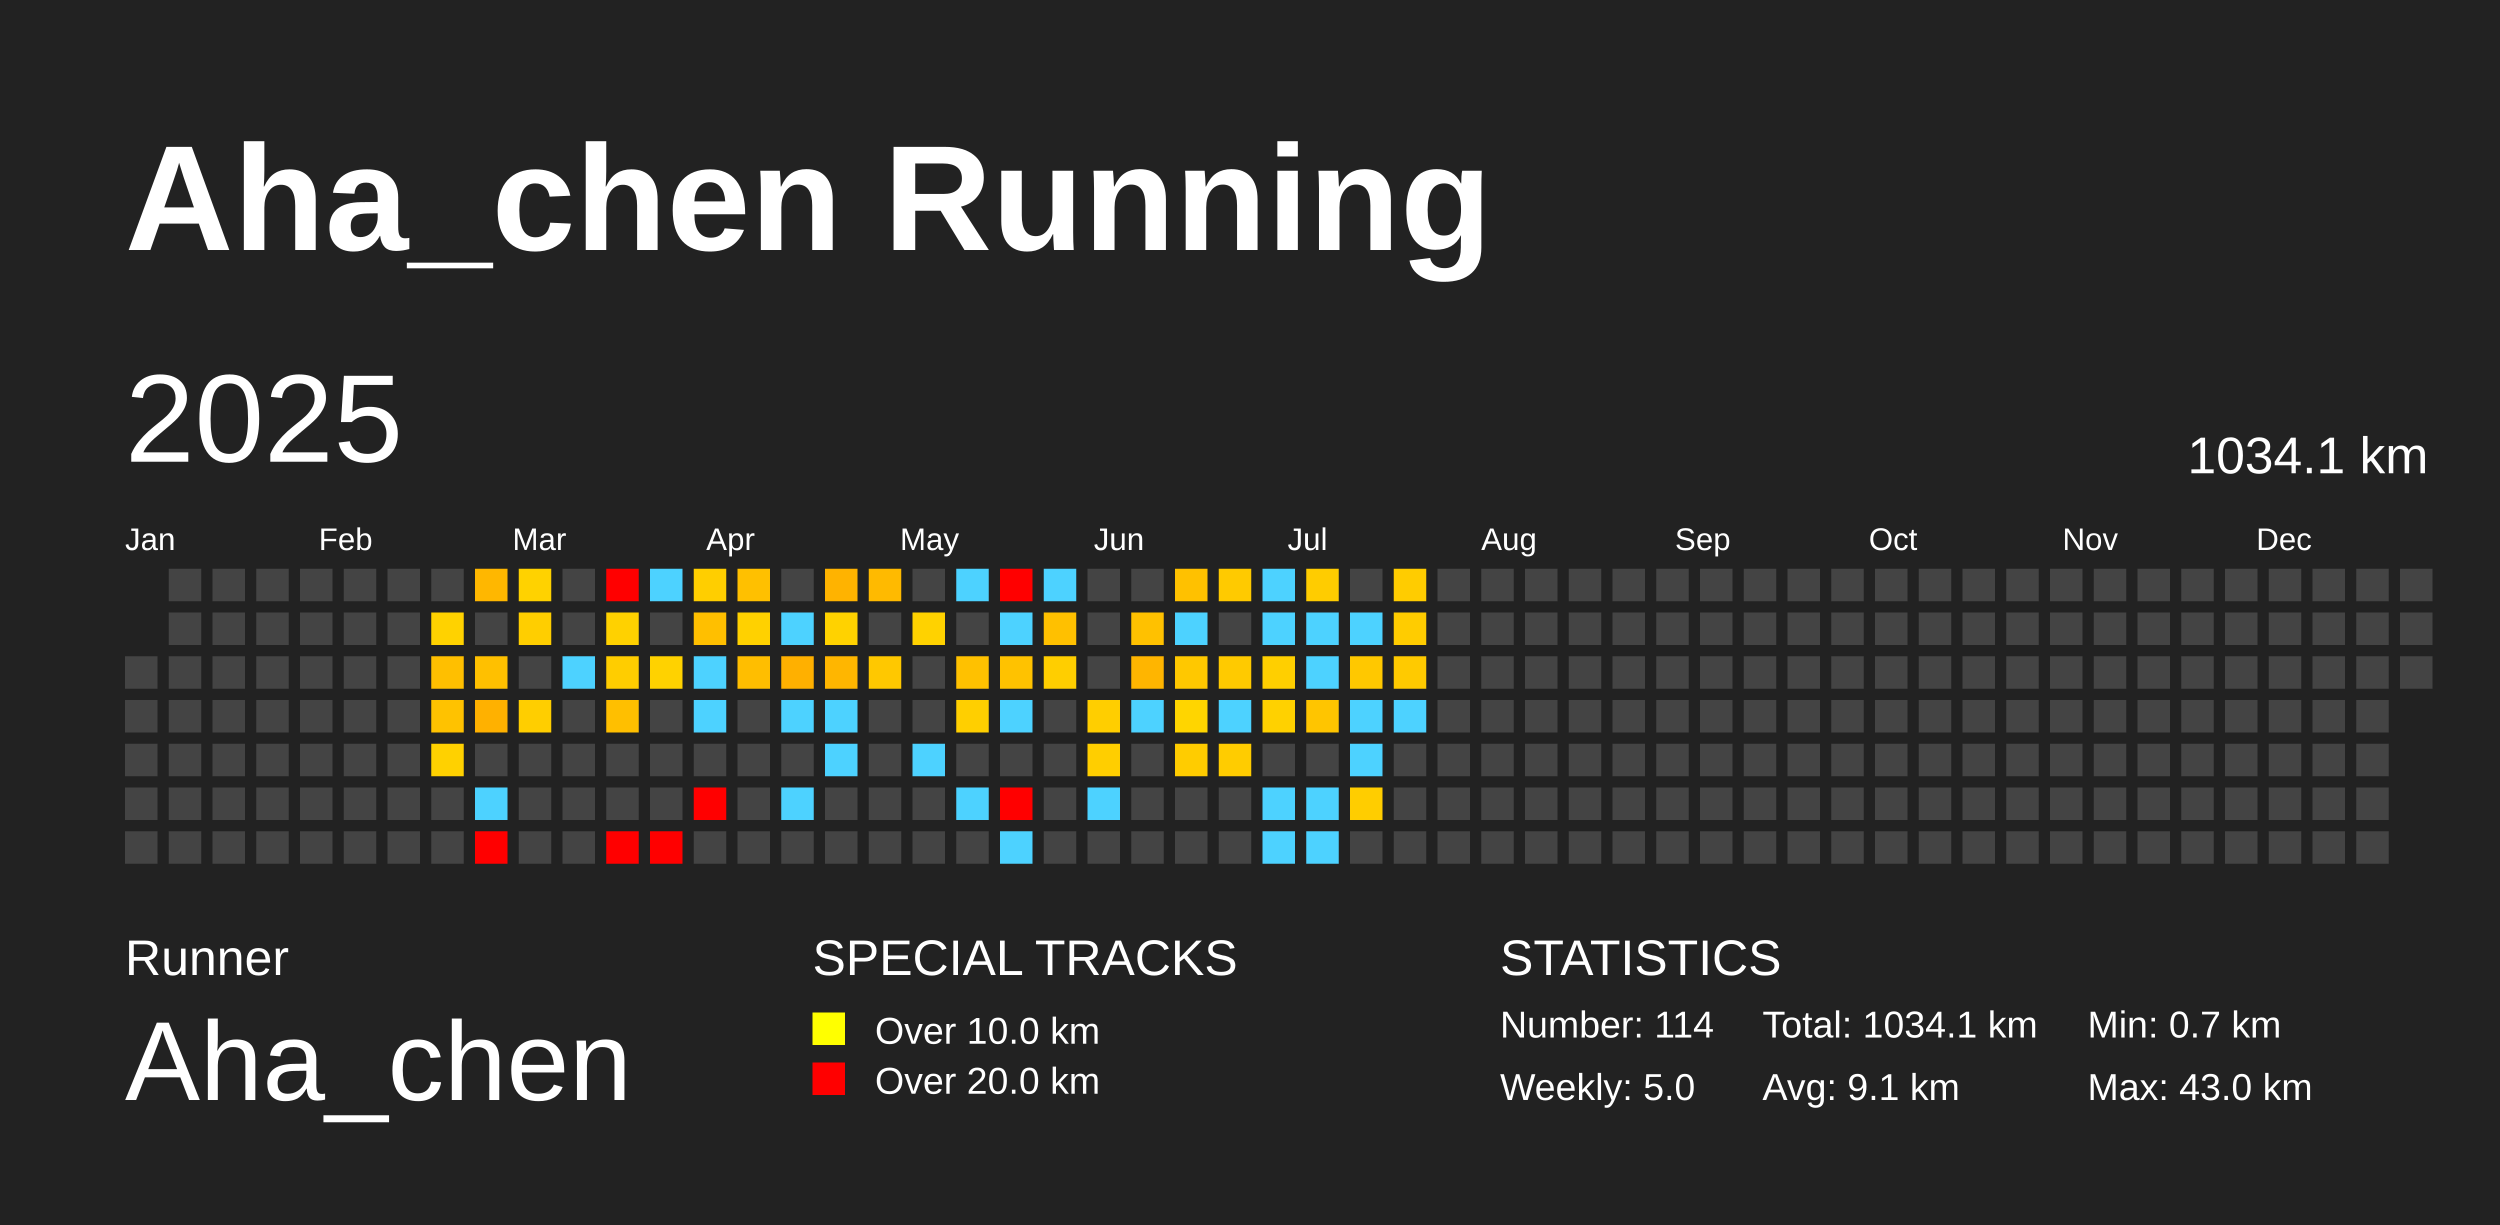
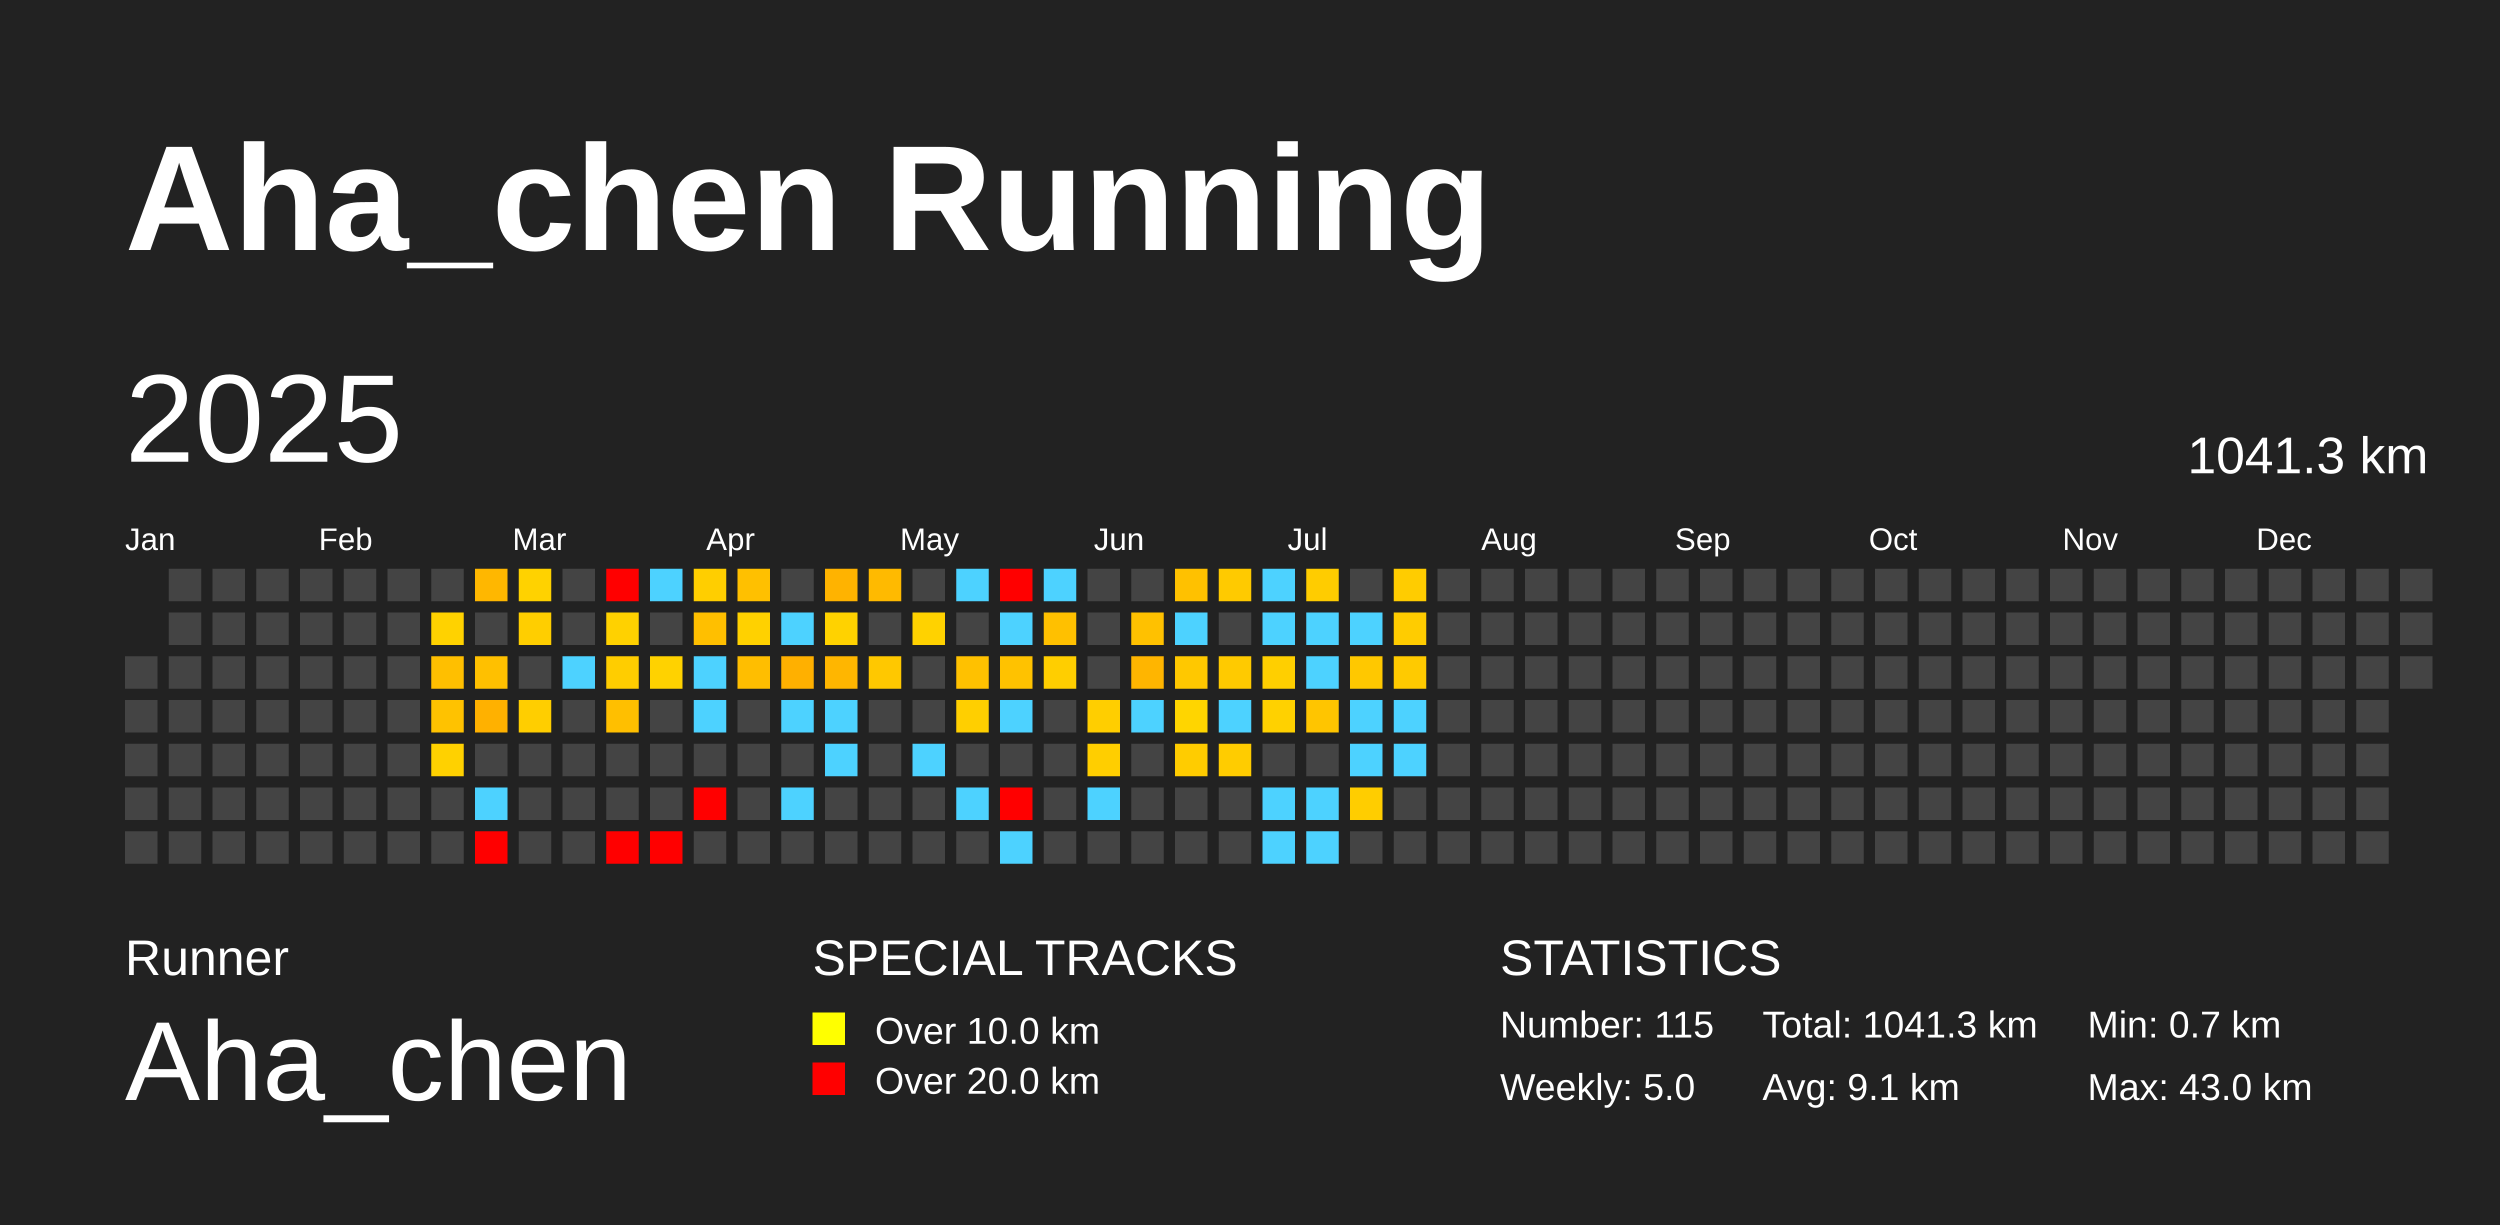
<svg xmlns="http://www.w3.org/2000/svg" baseProfile="full" height="98mm" version="1.1" viewBox="0,0,200,98" width="200mm">
  <defs />
  <rect fill="#222222" height="98" width="200" x="0" y="0" />
  <text fill="#FFFFFF" style="font-size:12px; font-family:Arial; font-weight:bold;" x="10" y="20">Aha_chen Running</text>
  <text fill="#FFFFFF" style="font-size:4px; font-family:Arial" x="10" y="78">Runner</text>
  <text fill="#FFFFFF" style="font-size:9px; font-family:Arial" x="10" y="88">Aha_chen</text>
  <text fill="#FFFFFF" style="font-size:4px; font-family:Arial" x="65" y="78">SPECIAL TRACKS</text>
  <rect fill="yellow" height="2.6" width="2.6" x="65" y="81" />
  <text fill="#FFFFFF" style="font-size:3px; font-family:Arial" x="70" y="83.5">Over 10.0 km</text>
  <rect fill="red" height="2.6" width="2.6" x="65" y="85" />
  <text fill="#FFFFFF" style="font-size:3px; font-family:Arial" x="70" y="87.5">Over 20.0 km</text>
  <text fill="#FFFFFF" style="font-size:4px; font-family:Arial" x="120" y="78">STATISTICS</text>
-   <text fill="#FFFFFF" style="font-size:3px; font-family:Arial" x="120" y="83">Number: 114</text>
+   <text fill="#FFFFFF" style="font-size:3px; font-family:Arial" x="120" y="83">Number: 115</text>
  <text fill="#FFFFFF" style="font-size:3px; font-family:Arial" x="120" y="88">Weekly: 5.0</text>
-   <text fill="#FFFFFF" style="font-size:3px; font-family:Arial" x="141" y="83">Total: 1034.1 km</text>
+   <text fill="#FFFFFF" style="font-size:3px; font-family:Arial" x="141" y="83">Total: 1041.3 km</text>
  <text fill="#FFFFFF" style="font-size:3px; font-family:Arial" x="141" y="88">Avg: 9.1 km</text>
  <text fill="#FFFFFF" style="font-size:3px; font-family:Arial" x="167" y="83">Min: 0.7 km</text>
  <text fill="#FFFFFF" style="font-size:3px; font-family:Arial" x="167" y="88">Max: 43.0 km</text>
  <text dominant-baseline="hanging" fill="#FFFFFF" style="font-size:10.0px; font-family:Arial;" x="10" y="30">2025</text>
-   <text dominant-baseline="hanging" fill="#FFFFFF" style="font-size:4.125px; font-family:Arial;" x="175" y="35">1034.1 km</text>
+   <text dominant-baseline="hanging" fill="#FFFFFF" style="font-size:4.125px; font-family:Arial;" x="175" y="35">1041.3 km</text>
  <text fill="#FFFFFF" style="font-size:2.5px; font-family:Arial" x="10.0" y="44">Jan</text>
  <text fill="#FFFFFF" style="font-size:2.5px; font-family:Arial" x="25.5" y="44">Feb</text>
  <text fill="#FFFFFF" style="font-size:2.5px; font-family:Arial" x="41.0" y="44">Mar</text>
  <text fill="#FFFFFF" style="font-size:2.5px; font-family:Arial" x="56.5" y="44">Apr</text>
  <text fill="#FFFFFF" style="font-size:2.5px; font-family:Arial" x="72.0" y="44">May</text>
  <text fill="#FFFFFF" style="font-size:2.5px; font-family:Arial" x="87.5" y="44">Jun</text>
  <text fill="#FFFFFF" style="font-size:2.5px; font-family:Arial" x="103.0" y="44">Jul</text>
  <text fill="#FFFFFF" style="font-size:2.5px; font-family:Arial" x="118.5" y="44">Aug</text>
  <text fill="#FFFFFF" style="font-size:2.5px; font-family:Arial" x="134.0" y="44">Sep</text>
  <text fill="#FFFFFF" style="font-size:2.5px; font-family:Arial" x="149.5" y="44">Oct</text>
  <text fill="#FFFFFF" style="font-size:2.5px; font-family:Arial" x="165.0" y="44">Nov</text>
  <text fill="#FFFFFF" style="font-size:2.5px; font-family:Arial" x="180.5" y="44">Dec</text>
  <rect fill="#444444" height="2.6" width="2.6" x="10.0" y="52.5" />
  <rect fill="#444444" height="2.6" width="2.6" x="10.0" y="56.0" />
  <rect fill="#444444" height="2.6" width="2.6" x="10.0" y="59.5" />
  <rect fill="#444444" height="2.6" width="2.6" x="10.0" y="63.0" />
  <rect fill="#444444" height="2.6" width="2.6" x="10.0" y="66.5" />
  <rect fill="#444444" height="2.6" width="2.6" x="13.5" y="45.5" />
  <rect fill="#444444" height="2.6" width="2.6" x="13.5" y="49.0" />
  <rect fill="#444444" height="2.6" width="2.6" x="13.5" y="52.5" />
  <rect fill="#444444" height="2.6" width="2.6" x="13.5" y="56.0" />
  <rect fill="#444444" height="2.6" width="2.6" x="13.5" y="59.5" />
  <rect fill="#444444" height="2.6" width="2.6" x="13.5" y="63.0" />
  <rect fill="#444444" height="2.6" width="2.6" x="13.5" y="66.5" />
  <rect fill="#444444" height="2.6" width="2.6" x="17.0" y="45.5" />
  <rect fill="#444444" height="2.6" width="2.6" x="17.0" y="49.0" />
  <rect fill="#444444" height="2.6" width="2.6" x="17.0" y="52.5" />
  <rect fill="#444444" height="2.6" width="2.6" x="17.0" y="56.0" />
  <rect fill="#444444" height="2.6" width="2.6" x="17.0" y="59.5" />
  <rect fill="#444444" height="2.6" width="2.6" x="17.0" y="63.0" />
  <rect fill="#444444" height="2.6" width="2.6" x="17.0" y="66.5" />
  <rect fill="#444444" height="2.6" width="2.6" x="20.5" y="45.5" />
  <rect fill="#444444" height="2.6" width="2.6" x="20.5" y="49.0" />
  <rect fill="#444444" height="2.6" width="2.6" x="20.5" y="52.5" />
  <rect fill="#444444" height="2.6" width="2.6" x="20.5" y="56.0" />
  <rect fill="#444444" height="2.6" width="2.6" x="20.5" y="59.5" />
  <rect fill="#444444" height="2.6" width="2.6" x="20.5" y="63.0" />
  <rect fill="#444444" height="2.6" width="2.6" x="20.5" y="66.5" />
  <rect fill="#444444" height="2.6" width="2.6" x="24.0" y="45.5" />
  <rect fill="#444444" height="2.6" width="2.6" x="24.0" y="49.0" />
  <rect fill="#444444" height="2.6" width="2.6" x="24.0" y="52.5" />
  <rect fill="#444444" height="2.6" width="2.6" x="24.0" y="56.0" />
  <rect fill="#444444" height="2.6" width="2.6" x="24.0" y="59.5" />
  <rect fill="#444444" height="2.6" width="2.6" x="24.0" y="63.0" />
  <rect fill="#444444" height="2.6" width="2.6" x="24.0" y="66.5" />
  <rect fill="#444444" height="2.6" width="2.6" x="27.5" y="45.5" />
  <rect fill="#444444" height="2.6" width="2.6" x="27.5" y="49.0" />
  <rect fill="#444444" height="2.6" width="2.6" x="27.5" y="52.5" />
  <rect fill="#444444" height="2.6" width="2.6" x="27.5" y="56.0" />
  <rect fill="#444444" height="2.6" width="2.6" x="27.5" y="59.5" />
  <rect fill="#444444" height="2.6" width="2.6" x="27.5" y="63.0" />
  <rect fill="#444444" height="2.6" width="2.6" x="27.5" y="66.5" />
  <rect fill="#444444" height="2.6" width="2.6" x="31.0" y="45.5" />
  <rect fill="#444444" height="2.6" width="2.6" x="31.0" y="49.0" />
  <rect fill="#444444" height="2.6" width="2.6" x="31.0" y="52.5" />
  <rect fill="#444444" height="2.6" width="2.6" x="31.0" y="56.0" />
  <rect fill="#444444" height="2.6" width="2.6" x="31.0" y="59.5" />
  <rect fill="#444444" height="2.6" width="2.6" x="31.0" y="63.0" />
  <rect fill="#444444" height="2.6" width="2.6" x="31.0" y="66.5" />
  <rect fill="#444444" height="2.6" width="2.6" x="34.5" y="45.5" />
  <rect fill="#ffd200" height="2.6" width="2.6" x="34.5" y="49.0" />
  <rect fill="#ffbf00" height="2.6" width="2.6" x="34.5" y="52.5" />
  <rect fill="#ffc200" height="2.6" width="2.6" x="34.5" y="56.0" />
  <rect fill="#ffd100" height="2.6" width="2.6" x="34.5" y="59.5" />
  <rect fill="#444444" height="2.6" width="2.6" x="34.5" y="63.0" />
  <rect fill="#444444" height="2.6" width="2.6" x="34.5" y="66.5" />
  <rect fill="#ffb700" height="2.6" width="2.6" x="38.0" y="45.5" />
  <rect fill="#444444" height="2.6" width="2.6" x="38.0" y="49.0" />
  <rect fill="#ffc000" height="2.6" width="2.6" x="38.0" y="52.5" />
  <rect fill="#ffb100" height="2.6" width="2.6" x="38.0" y="56.0" />
  <rect fill="#444444" height="2.6" width="2.6" x="38.0" y="59.5" />
  <rect fill="#4dd2ff" height="2.6" width="2.6" x="38.0" y="63.0" />
  <rect fill="red" height="2.6" width="2.6" x="38.0" y="66.5" />
  <rect fill="#ffd200" height="2.6" width="2.6" x="41.5" y="45.5" />
  <rect fill="#ffce00" height="2.6" width="2.6" x="41.5" y="49.0" />
  <rect fill="#444444" height="2.6" width="2.6" x="41.5" y="52.5" />
  <rect fill="#ffce00" height="2.6" width="2.6" x="41.5" y="56.0" />
  <rect fill="#444444" height="2.6" width="2.6" x="41.5" y="59.5" />
  <rect fill="#444444" height="2.6" width="2.6" x="41.5" y="63.0" />
  <rect fill="#444444" height="2.6" width="2.6" x="41.5" y="66.5" />
  <rect fill="#444444" height="2.6" width="2.6" x="45.0" y="45.5" />
  <rect fill="#444444" height="2.6" width="2.6" x="45.0" y="49.0" />
  <rect fill="#4dd2ff" height="2.6" width="2.6" x="45.0" y="52.5" />
  <rect fill="#444444" height="2.6" width="2.6" x="45.0" y="56.0" />
  <rect fill="#444444" height="2.6" width="2.6" x="45.0" y="59.5" />
  <rect fill="#444444" height="2.6" width="2.6" x="45.0" y="63.0" />
  <rect fill="#444444" height="2.6" width="2.6" x="45.0" y="66.5" />
  <rect fill="red" height="2.6" width="2.6" x="48.5" y="45.5" />
  <rect fill="#ffd100" height="2.6" width="2.6" x="48.5" y="49.0" />
  <rect fill="#ffcd00" height="2.6" width="2.6" x="48.5" y="52.5" />
  <rect fill="#ffbf00" height="2.6" width="2.6" x="48.5" y="56.0" />
  <rect fill="#444444" height="2.6" width="2.6" x="48.5" y="59.5" />
  <rect fill="#444444" height="2.6" width="2.6" x="48.5" y="63.0" />
  <rect fill="red" height="2.6" width="2.6" x="48.5" y="66.5" />
  <rect fill="#4dd2ff" height="2.6" width="2.6" x="52.0" y="45.5" />
  <rect fill="#444444" height="2.6" width="2.6" x="52.0" y="49.0" />
  <rect fill="#ffd200" height="2.6" width="2.6" x="52.0" y="52.5" />
  <rect fill="#444444" height="2.6" width="2.6" x="52.0" y="56.0" />
  <rect fill="#444444" height="2.6" width="2.6" x="52.0" y="59.5" />
  <rect fill="#444444" height="2.6" width="2.6" x="52.0" y="63.0" />
  <rect fill="red" height="2.6" width="2.6" x="52.0" y="66.5" />
  <rect fill="#ffce00" height="2.6" width="2.6" x="55.5" y="45.5" />
  <rect fill="#ffbf00" height="2.6" width="2.6" x="55.5" y="49.0" />
  <rect fill="#4dd2ff" height="2.6" width="2.6" x="55.5" y="52.5" />
  <rect fill="#4dd2ff" height="2.6" width="2.6" x="55.5" y="56.0" />
  <rect fill="#444444" height="2.6" width="2.6" x="55.5" y="59.5" />
  <rect fill="red" height="2.6" width="2.6" x="55.5" y="63.0" />
  <rect fill="#444444" height="2.6" width="2.6" x="55.5" y="66.5" />
  <rect fill="#ffc000" height="2.6" width="2.6" x="59.0" y="45.5" />
  <rect fill="#ffd100" height="2.6" width="2.6" x="59.0" y="49.0" />
  <rect fill="#ffbe00" height="2.6" width="2.6" x="59.0" y="52.5" />
  <rect fill="#444444" height="2.6" width="2.6" x="59.0" y="56.0" />
  <rect fill="#444444" height="2.6" width="2.6" x="59.0" y="59.5" />
  <rect fill="#444444" height="2.6" width="2.6" x="59.0" y="63.0" />
  <rect fill="#444444" height="2.6" width="2.6" x="59.0" y="66.5" />
  <rect fill="#444444" height="2.6" width="2.6" x="62.5" y="45.5" />
  <rect fill="#4dd2ff" height="2.6" width="2.6" x="62.5" y="49.0" />
  <rect fill="#ffb000" height="2.6" width="2.6" x="62.5" y="52.5" />
  <rect fill="#4dd2ff" height="2.6" width="2.6" x="62.5" y="56.0" />
  <rect fill="#444444" height="2.6" width="2.6" x="62.5" y="59.5" />
  <rect fill="#4dd2ff" height="2.6" width="2.6" x="62.5" y="63.0" />
  <rect fill="#444444" height="2.6" width="2.6" x="62.5" y="66.5" />
  <rect fill="#ffb300" height="2.6" width="2.6" x="66.0" y="45.5" />
  <rect fill="#ffd200" height="2.6" width="2.6" x="66.0" y="49.0" />
  <rect fill="#ffb600" height="2.6" width="2.6" x="66.0" y="52.5" />
  <rect fill="#4dd2ff" height="2.6" width="2.6" x="66.0" y="56.0" />
  <rect fill="#4dd2ff" height="2.6" width="2.6" x="66.0" y="59.5" />
  <rect fill="#444444" height="2.6" width="2.6" x="66.0" y="63.0" />
  <rect fill="#444444" height="2.6" width="2.6" x="66.0" y="66.5" />
  <rect fill="#ffba00" height="2.6" width="2.6" x="69.5" y="45.5" />
  <rect fill="#444444" height="2.6" width="2.6" x="69.5" y="49.0" />
  <rect fill="#ffc800" height="2.6" width="2.6" x="69.5" y="52.5" />
  <rect fill="#444444" height="2.6" width="2.6" x="69.5" y="56.0" />
  <rect fill="#444444" height="2.6" width="2.6" x="69.5" y="59.5" />
  <rect fill="#444444" height="2.6" width="2.6" x="69.5" y="63.0" />
  <rect fill="#444444" height="2.6" width="2.6" x="69.5" y="66.5" />
  <rect fill="#444444" height="2.6" width="2.6" x="73.0" y="45.5" />
  <rect fill="#ffd200" height="2.6" width="2.6" x="73.0" y="49.0" />
  <rect fill="#444444" height="2.6" width="2.6" x="73.0" y="52.5" />
  <rect fill="#444444" height="2.6" width="2.6" x="73.0" y="56.0" />
  <rect fill="#4dd2ff" height="2.6" width="2.6" x="73.0" y="59.5" />
  <rect fill="#444444" height="2.6" width="2.6" x="73.0" y="63.0" />
  <rect fill="#444444" height="2.6" width="2.6" x="73.0" y="66.5" />
  <rect fill="#4dd2ff" height="2.6" width="2.6" x="76.5" y="45.5" />
  <rect fill="#444444" height="2.6" width="2.6" x="76.5" y="49.0" />
  <rect fill="#ffc100" height="2.6" width="2.6" x="76.5" y="52.5" />
  <rect fill="#ffcf00" height="2.6" width="2.6" x="76.5" y="56.0" />
  <rect fill="#444444" height="2.6" width="2.6" x="76.5" y="59.5" />
  <rect fill="#4dd2ff" height="2.6" width="2.6" x="76.5" y="63.0" />
  <rect fill="#444444" height="2.6" width="2.6" x="76.5" y="66.5" />
  <rect fill="red" height="2.6" width="2.6" x="80.0" y="45.5" />
  <rect fill="#4dd2ff" height="2.6" width="2.6" x="80.0" y="49.0" />
  <rect fill="#ffc200" height="2.6" width="2.6" x="80.0" y="52.5" />
  <rect fill="#4dd2ff" height="2.6" width="2.6" x="80.0" y="56.0" />
  <rect fill="#444444" height="2.6" width="2.6" x="80.0" y="59.5" />
  <rect fill="red" height="2.6" width="2.6" x="80.0" y="63.0" />
  <rect fill="#4dd2ff" height="2.6" width="2.6" x="80.0" y="66.5" />
  <rect fill="#4dd2ff" height="2.6" width="2.6" x="83.5" y="45.5" />
  <rect fill="#ffc000" height="2.6" width="2.6" x="83.5" y="49.0" />
  <rect fill="#ffce00" height="2.6" width="2.6" x="83.5" y="52.5" />
  <rect fill="#444444" height="2.6" width="2.6" x="83.5" y="56.0" />
  <rect fill="#444444" height="2.6" width="2.6" x="83.5" y="59.5" />
  <rect fill="#444444" height="2.6" width="2.6" x="83.5" y="63.0" />
  <rect fill="#444444" height="2.6" width="2.6" x="83.5" y="66.5" />
  <rect fill="#444444" height="2.6" width="2.6" x="87.0" y="45.5" />
  <rect fill="#444444" height="2.6" width="2.6" x="87.0" y="49.0" />
  <rect fill="#444444" height="2.6" width="2.6" x="87.0" y="52.5" />
  <rect fill="#ffce00" height="2.6" width="2.6" x="87.0" y="56.0" />
  <rect fill="#ffce00" height="2.6" width="2.6" x="87.0" y="59.5" />
  <rect fill="#4dd2ff" height="2.6" width="2.6" x="87.0" y="63.0" />
  <rect fill="#444444" height="2.6" width="2.6" x="87.0" y="66.5" />
  <rect fill="#444444" height="2.6" width="2.6" x="90.5" y="45.5" />
  <rect fill="#ffc100" height="2.6" width="2.6" x="90.5" y="49.0" />
  <rect fill="#ffb500" height="2.6" width="2.6" x="90.5" y="52.5" />
  <rect fill="#4dd2ff" height="2.6" width="2.6" x="90.5" y="56.0" />
  <rect fill="#444444" height="2.6" width="2.6" x="90.5" y="59.5" />
  <rect fill="#444444" height="2.6" width="2.6" x="90.5" y="63.0" />
  <rect fill="#444444" height="2.6" width="2.6" x="90.5" y="66.5" />
  <rect fill="#ffc100" height="2.6" width="2.6" x="94.0" y="45.5" />
  <rect fill="#4dd2ff" height="2.6" width="2.6" x="94.0" y="49.0" />
  <rect fill="#ffc800" height="2.6" width="2.6" x="94.0" y="52.5" />
  <rect fill="#ffd500" height="2.6" width="2.6" x="94.0" y="56.0" />
  <rect fill="#ffcc00" height="2.6" width="2.6" x="94.0" y="59.5" />
  <rect fill="#444444" height="2.6" width="2.6" x="94.0" y="63.0" />
  <rect fill="#444444" height="2.6" width="2.6" x="94.0" y="66.5" />
  <rect fill="#ffca00" height="2.6" width="2.6" x="97.5" y="45.5" />
  <rect fill="#444444" height="2.6" width="2.6" x="97.5" y="49.0" />
  <rect fill="#ffca00" height="2.6" width="2.6" x="97.5" y="52.5" />
  <rect fill="#4dd2ff" height="2.6" width="2.6" x="97.5" y="56.0" />
  <rect fill="#ffcc00" height="2.6" width="2.6" x="97.5" y="59.5" />
  <rect fill="#444444" height="2.6" width="2.6" x="97.5" y="63.0" />
  <rect fill="#444444" height="2.6" width="2.6" x="97.5" y="66.5" />
  <rect fill="#4dd2ff" height="2.6" width="2.6" x="101.0" y="45.5" />
  <rect fill="#4dd2ff" height="2.6" width="2.6" x="101.0" y="49.0" />
  <rect fill="#ffcf00" height="2.6" width="2.6" x="101.0" y="52.5" />
  <rect fill="#ffd100" height="2.6" width="2.6" x="101.0" y="56.0" />
  <rect fill="#444444" height="2.6" width="2.6" x="101.0" y="59.5" />
  <rect fill="#4dd2ff" height="2.6" width="2.6" x="101.0" y="63.0" />
  <rect fill="#4dd2ff" height="2.6" width="2.6" x="101.0" y="66.5" />
  <rect fill="#ffcc00" height="2.6" width="2.6" x="104.5" y="45.5" />
  <rect fill="#4dd2ff" height="2.6" width="2.6" x="104.5" y="49.0" />
  <rect fill="#4dd2ff" height="2.6" width="2.6" x="104.5" y="52.5" />
  <rect fill="#ffc500" height="2.6" width="2.6" x="104.5" y="56.0" />
  <rect fill="#444444" height="2.6" width="2.6" x="104.5" y="59.5" />
  <rect fill="#4dd2ff" height="2.6" width="2.6" x="104.5" y="63.0" />
  <rect fill="#4dd2ff" height="2.6" width="2.6" x="104.5" y="66.5" />
  <rect fill="#444444" height="2.6" width="2.6" x="108.0" y="45.5" />
  <rect fill="#4dd2ff" height="2.6" width="2.6" x="108.0" y="49.0" />
  <rect fill="#ffc800" height="2.6" width="2.6" x="108.0" y="52.5" />
  <rect fill="#4dd2ff" height="2.6" width="2.6" x="108.0" y="56.0" />
  <rect fill="#4dd2ff" height="2.6" width="2.6" x="108.0" y="59.5" />
  <rect fill="#ffcd00" height="2.6" width="2.6" x="108.0" y="63.0" />
  <rect fill="#444444" height="2.6" width="2.6" x="108.0" y="66.5" />
  <rect fill="#ffcc00" height="2.6" width="2.6" x="111.5" y="45.5" />
  <rect fill="#ffcc00" height="2.6" width="2.6" x="111.5" y="49.0" />
  <rect fill="#ffca00" height="2.6" width="2.6" x="111.5" y="52.5" />
  <rect fill="#4dd2ff" height="2.6" width="2.6" x="111.5" y="56.0" />
-   <rect fill="#444444" height="2.6" width="2.6" x="111.5" y="59.5" />
+   <rect fill="#4dd2ff" height="2.6" width="2.6" x="111.5" y="59.5" />
  <rect fill="#444444" height="2.6" width="2.6" x="111.5" y="63.0" />
  <rect fill="#444444" height="2.6" width="2.6" x="111.5" y="66.5" />
  <rect fill="#444444" height="2.6" width="2.6" x="115.0" y="45.5" />
  <rect fill="#444444" height="2.6" width="2.6" x="115.0" y="49.0" />
  <rect fill="#444444" height="2.6" width="2.6" x="115.0" y="52.5" />
  <rect fill="#444444" height="2.6" width="2.6" x="115.0" y="56.0" />
  <rect fill="#444444" height="2.6" width="2.6" x="115.0" y="59.5" />
  <rect fill="#444444" height="2.6" width="2.6" x="115.0" y="63.0" />
  <rect fill="#444444" height="2.6" width="2.6" x="115.0" y="66.5" />
  <rect fill="#444444" height="2.6" width="2.6" x="118.5" y="45.5" />
  <rect fill="#444444" height="2.6" width="2.6" x="118.5" y="49.0" />
  <rect fill="#444444" height="2.6" width="2.6" x="118.5" y="52.5" />
  <rect fill="#444444" height="2.6" width="2.6" x="118.5" y="56.0" />
  <rect fill="#444444" height="2.6" width="2.6" x="118.5" y="59.5" />
  <rect fill="#444444" height="2.6" width="2.6" x="118.5" y="63.0" />
  <rect fill="#444444" height="2.6" width="2.6" x="118.5" y="66.5" />
  <rect fill="#444444" height="2.6" width="2.6" x="122.0" y="45.5" />
  <rect fill="#444444" height="2.6" width="2.6" x="122.0" y="49.0" />
  <rect fill="#444444" height="2.6" width="2.6" x="122.0" y="52.5" />
  <rect fill="#444444" height="2.6" width="2.6" x="122.0" y="56.0" />
  <rect fill="#444444" height="2.6" width="2.6" x="122.0" y="59.5" />
  <rect fill="#444444" height="2.6" width="2.6" x="122.0" y="63.0" />
  <rect fill="#444444" height="2.6" width="2.6" x="122.0" y="66.5" />
  <rect fill="#444444" height="2.6" width="2.6" x="125.5" y="45.5" />
  <rect fill="#444444" height="2.6" width="2.6" x="125.5" y="49.0" />
  <rect fill="#444444" height="2.6" width="2.6" x="125.5" y="52.5" />
  <rect fill="#444444" height="2.6" width="2.6" x="125.5" y="56.0" />
  <rect fill="#444444" height="2.6" width="2.6" x="125.5" y="59.5" />
  <rect fill="#444444" height="2.6" width="2.6" x="125.5" y="63.0" />
  <rect fill="#444444" height="2.6" width="2.6" x="125.5" y="66.5" />
  <rect fill="#444444" height="2.6" width="2.6" x="129.0" y="45.5" />
  <rect fill="#444444" height="2.6" width="2.6" x="129.0" y="49.0" />
  <rect fill="#444444" height="2.6" width="2.6" x="129.0" y="52.5" />
  <rect fill="#444444" height="2.6" width="2.6" x="129.0" y="56.0" />
  <rect fill="#444444" height="2.6" width="2.6" x="129.0" y="59.5" />
  <rect fill="#444444" height="2.6" width="2.6" x="129.0" y="63.0" />
  <rect fill="#444444" height="2.6" width="2.6" x="129.0" y="66.5" />
  <rect fill="#444444" height="2.6" width="2.6" x="132.5" y="45.5" />
  <rect fill="#444444" height="2.6" width="2.6" x="132.5" y="49.0" />
  <rect fill="#444444" height="2.6" width="2.6" x="132.5" y="52.5" />
  <rect fill="#444444" height="2.6" width="2.6" x="132.5" y="56.0" />
  <rect fill="#444444" height="2.6" width="2.6" x="132.5" y="59.5" />
  <rect fill="#444444" height="2.6" width="2.6" x="132.5" y="63.0" />
  <rect fill="#444444" height="2.6" width="2.6" x="132.5" y="66.5" />
  <rect fill="#444444" height="2.6" width="2.6" x="136.0" y="45.5" />
  <rect fill="#444444" height="2.6" width="2.6" x="136.0" y="49.0" />
  <rect fill="#444444" height="2.6" width="2.6" x="136.0" y="52.5" />
  <rect fill="#444444" height="2.6" width="2.6" x="136.0" y="56.0" />
  <rect fill="#444444" height="2.6" width="2.6" x="136.0" y="59.5" />
  <rect fill="#444444" height="2.6" width="2.6" x="136.0" y="63.0" />
  <rect fill="#444444" height="2.6" width="2.6" x="136.0" y="66.5" />
  <rect fill="#444444" height="2.6" width="2.6" x="139.5" y="45.5" />
  <rect fill="#444444" height="2.6" width="2.6" x="139.5" y="49.0" />
  <rect fill="#444444" height="2.6" width="2.6" x="139.5" y="52.5" />
  <rect fill="#444444" height="2.6" width="2.6" x="139.5" y="56.0" />
  <rect fill="#444444" height="2.6" width="2.6" x="139.5" y="59.5" />
  <rect fill="#444444" height="2.6" width="2.6" x="139.5" y="63.0" />
  <rect fill="#444444" height="2.6" width="2.6" x="139.5" y="66.5" />
  <rect fill="#444444" height="2.6" width="2.6" x="143.0" y="45.5" />
  <rect fill="#444444" height="2.6" width="2.6" x="143.0" y="49.0" />
  <rect fill="#444444" height="2.6" width="2.6" x="143.0" y="52.5" />
  <rect fill="#444444" height="2.6" width="2.6" x="143.0" y="56.0" />
  <rect fill="#444444" height="2.6" width="2.6" x="143.0" y="59.5" />
  <rect fill="#444444" height="2.6" width="2.6" x="143.0" y="63.0" />
  <rect fill="#444444" height="2.6" width="2.6" x="143.0" y="66.5" />
  <rect fill="#444444" height="2.6" width="2.6" x="146.5" y="45.5" />
  <rect fill="#444444" height="2.6" width="2.6" x="146.5" y="49.0" />
  <rect fill="#444444" height="2.6" width="2.6" x="146.5" y="52.5" />
  <rect fill="#444444" height="2.6" width="2.6" x="146.5" y="56.0" />
  <rect fill="#444444" height="2.6" width="2.6" x="146.5" y="59.5" />
  <rect fill="#444444" height="2.6" width="2.6" x="146.5" y="63.0" />
  <rect fill="#444444" height="2.6" width="2.6" x="146.5" y="66.5" />
  <rect fill="#444444" height="2.6" width="2.6" x="150.0" y="45.5" />
  <rect fill="#444444" height="2.6" width="2.6" x="150.0" y="49.0" />
  <rect fill="#444444" height="2.6" width="2.6" x="150.0" y="52.5" />
  <rect fill="#444444" height="2.6" width="2.6" x="150.0" y="56.0" />
  <rect fill="#444444" height="2.6" width="2.6" x="150.0" y="59.5" />
  <rect fill="#444444" height="2.6" width="2.6" x="150.0" y="63.0" />
  <rect fill="#444444" height="2.6" width="2.6" x="150.0" y="66.5" />
  <rect fill="#444444" height="2.6" width="2.6" x="153.5" y="45.5" />
  <rect fill="#444444" height="2.6" width="2.6" x="153.5" y="49.0" />
  <rect fill="#444444" height="2.6" width="2.6" x="153.5" y="52.5" />
  <rect fill="#444444" height="2.6" width="2.6" x="153.5" y="56.0" />
  <rect fill="#444444" height="2.6" width="2.6" x="153.5" y="59.5" />
  <rect fill="#444444" height="2.6" width="2.6" x="153.5" y="63.0" />
  <rect fill="#444444" height="2.6" width="2.6" x="153.5" y="66.5" />
  <rect fill="#444444" height="2.6" width="2.6" x="157.0" y="45.5" />
  <rect fill="#444444" height="2.6" width="2.6" x="157.0" y="49.0" />
  <rect fill="#444444" height="2.6" width="2.6" x="157.0" y="52.5" />
  <rect fill="#444444" height="2.6" width="2.6" x="157.0" y="56.0" />
  <rect fill="#444444" height="2.6" width="2.6" x="157.0" y="59.5" />
  <rect fill="#444444" height="2.6" width="2.6" x="157.0" y="63.0" />
  <rect fill="#444444" height="2.6" width="2.6" x="157.0" y="66.5" />
  <rect fill="#444444" height="2.6" width="2.6" x="160.5" y="45.5" />
  <rect fill="#444444" height="2.6" width="2.6" x="160.5" y="49.0" />
  <rect fill="#444444" height="2.6" width="2.6" x="160.5" y="52.5" />
  <rect fill="#444444" height="2.6" width="2.6" x="160.5" y="56.0" />
  <rect fill="#444444" height="2.6" width="2.6" x="160.5" y="59.5" />
  <rect fill="#444444" height="2.6" width="2.6" x="160.5" y="63.0" />
  <rect fill="#444444" height="2.6" width="2.6" x="160.5" y="66.5" />
  <rect fill="#444444" height="2.6" width="2.6" x="164.0" y="45.5" />
  <rect fill="#444444" height="2.6" width="2.6" x="164.0" y="49.0" />
  <rect fill="#444444" height="2.6" width="2.6" x="164.0" y="52.5" />
  <rect fill="#444444" height="2.6" width="2.6" x="164.0" y="56.0" />
  <rect fill="#444444" height="2.6" width="2.6" x="164.0" y="59.5" />
  <rect fill="#444444" height="2.6" width="2.6" x="164.0" y="63.0" />
  <rect fill="#444444" height="2.6" width="2.6" x="164.0" y="66.5" />
  <rect fill="#444444" height="2.6" width="2.6" x="167.5" y="45.5" />
  <rect fill="#444444" height="2.6" width="2.6" x="167.5" y="49.0" />
  <rect fill="#444444" height="2.6" width="2.6" x="167.5" y="52.5" />
  <rect fill="#444444" height="2.6" width="2.6" x="167.5" y="56.0" />
  <rect fill="#444444" height="2.6" width="2.6" x="167.5" y="59.5" />
  <rect fill="#444444" height="2.6" width="2.6" x="167.5" y="63.0" />
  <rect fill="#444444" height="2.6" width="2.6" x="167.5" y="66.5" />
  <rect fill="#444444" height="2.6" width="2.6" x="171.0" y="45.5" />
  <rect fill="#444444" height="2.6" width="2.6" x="171.0" y="49.0" />
  <rect fill="#444444" height="2.6" width="2.6" x="171.0" y="52.5" />
  <rect fill="#444444" height="2.6" width="2.6" x="171.0" y="56.0" />
  <rect fill="#444444" height="2.6" width="2.6" x="171.0" y="59.5" />
  <rect fill="#444444" height="2.6" width="2.6" x="171.0" y="63.0" />
  <rect fill="#444444" height="2.6" width="2.6" x="171.0" y="66.5" />
  <rect fill="#444444" height="2.6" width="2.6" x="174.5" y="45.5" />
  <rect fill="#444444" height="2.6" width="2.6" x="174.5" y="49.0" />
  <rect fill="#444444" height="2.6" width="2.6" x="174.5" y="52.5" />
  <rect fill="#444444" height="2.6" width="2.6" x="174.5" y="56.0" />
  <rect fill="#444444" height="2.6" width="2.6" x="174.5" y="59.5" />
  <rect fill="#444444" height="2.6" width="2.6" x="174.5" y="63.0" />
  <rect fill="#444444" height="2.6" width="2.6" x="174.5" y="66.5" />
  <rect fill="#444444" height="2.6" width="2.6" x="178.0" y="45.5" />
  <rect fill="#444444" height="2.6" width="2.6" x="178.0" y="49.0" />
  <rect fill="#444444" height="2.6" width="2.6" x="178.0" y="52.5" />
  <rect fill="#444444" height="2.6" width="2.6" x="178.0" y="56.0" />
  <rect fill="#444444" height="2.6" width="2.6" x="178.0" y="59.5" />
  <rect fill="#444444" height="2.6" width="2.6" x="178.0" y="63.0" />
  <rect fill="#444444" height="2.6" width="2.6" x="178.0" y="66.5" />
  <rect fill="#444444" height="2.6" width="2.6" x="181.5" y="45.5" />
  <rect fill="#444444" height="2.6" width="2.6" x="181.5" y="49.0" />
  <rect fill="#444444" height="2.6" width="2.6" x="181.5" y="52.5" />
  <rect fill="#444444" height="2.6" width="2.6" x="181.5" y="56.0" />
  <rect fill="#444444" height="2.6" width="2.6" x="181.5" y="59.5" />
  <rect fill="#444444" height="2.6" width="2.6" x="181.5" y="63.0" />
  <rect fill="#444444" height="2.6" width="2.6" x="181.5" y="66.5" />
  <rect fill="#444444" height="2.6" width="2.6" x="185.0" y="45.5" />
  <rect fill="#444444" height="2.6" width="2.6" x="185.0" y="49.0" />
  <rect fill="#444444" height="2.6" width="2.6" x="185.0" y="52.5" />
  <rect fill="#444444" height="2.6" width="2.6" x="185.0" y="56.0" />
  <rect fill="#444444" height="2.6" width="2.6" x="185.0" y="59.5" />
  <rect fill="#444444" height="2.6" width="2.6" x="185.0" y="63.0" />
  <rect fill="#444444" height="2.6" width="2.6" x="185.0" y="66.5" />
  <rect fill="#444444" height="2.6" width="2.6" x="188.5" y="45.5" />
  <rect fill="#444444" height="2.6" width="2.6" x="188.5" y="49.0" />
  <rect fill="#444444" height="2.6" width="2.6" x="188.5" y="52.5" />
  <rect fill="#444444" height="2.6" width="2.6" x="188.5" y="56.0" />
  <rect fill="#444444" height="2.6" width="2.6" x="188.5" y="59.5" />
  <rect fill="#444444" height="2.6" width="2.6" x="188.5" y="63.0" />
  <rect fill="#444444" height="2.6" width="2.6" x="188.5" y="66.5" />
  <rect fill="#444444" height="2.6" width="2.6" x="192.0" y="45.5" />
  <rect fill="#444444" height="2.6" width="2.6" x="192.0" y="49.0" />
  <rect fill="#444444" height="2.6" width="2.6" x="192.0" y="52.5" />
</svg>
